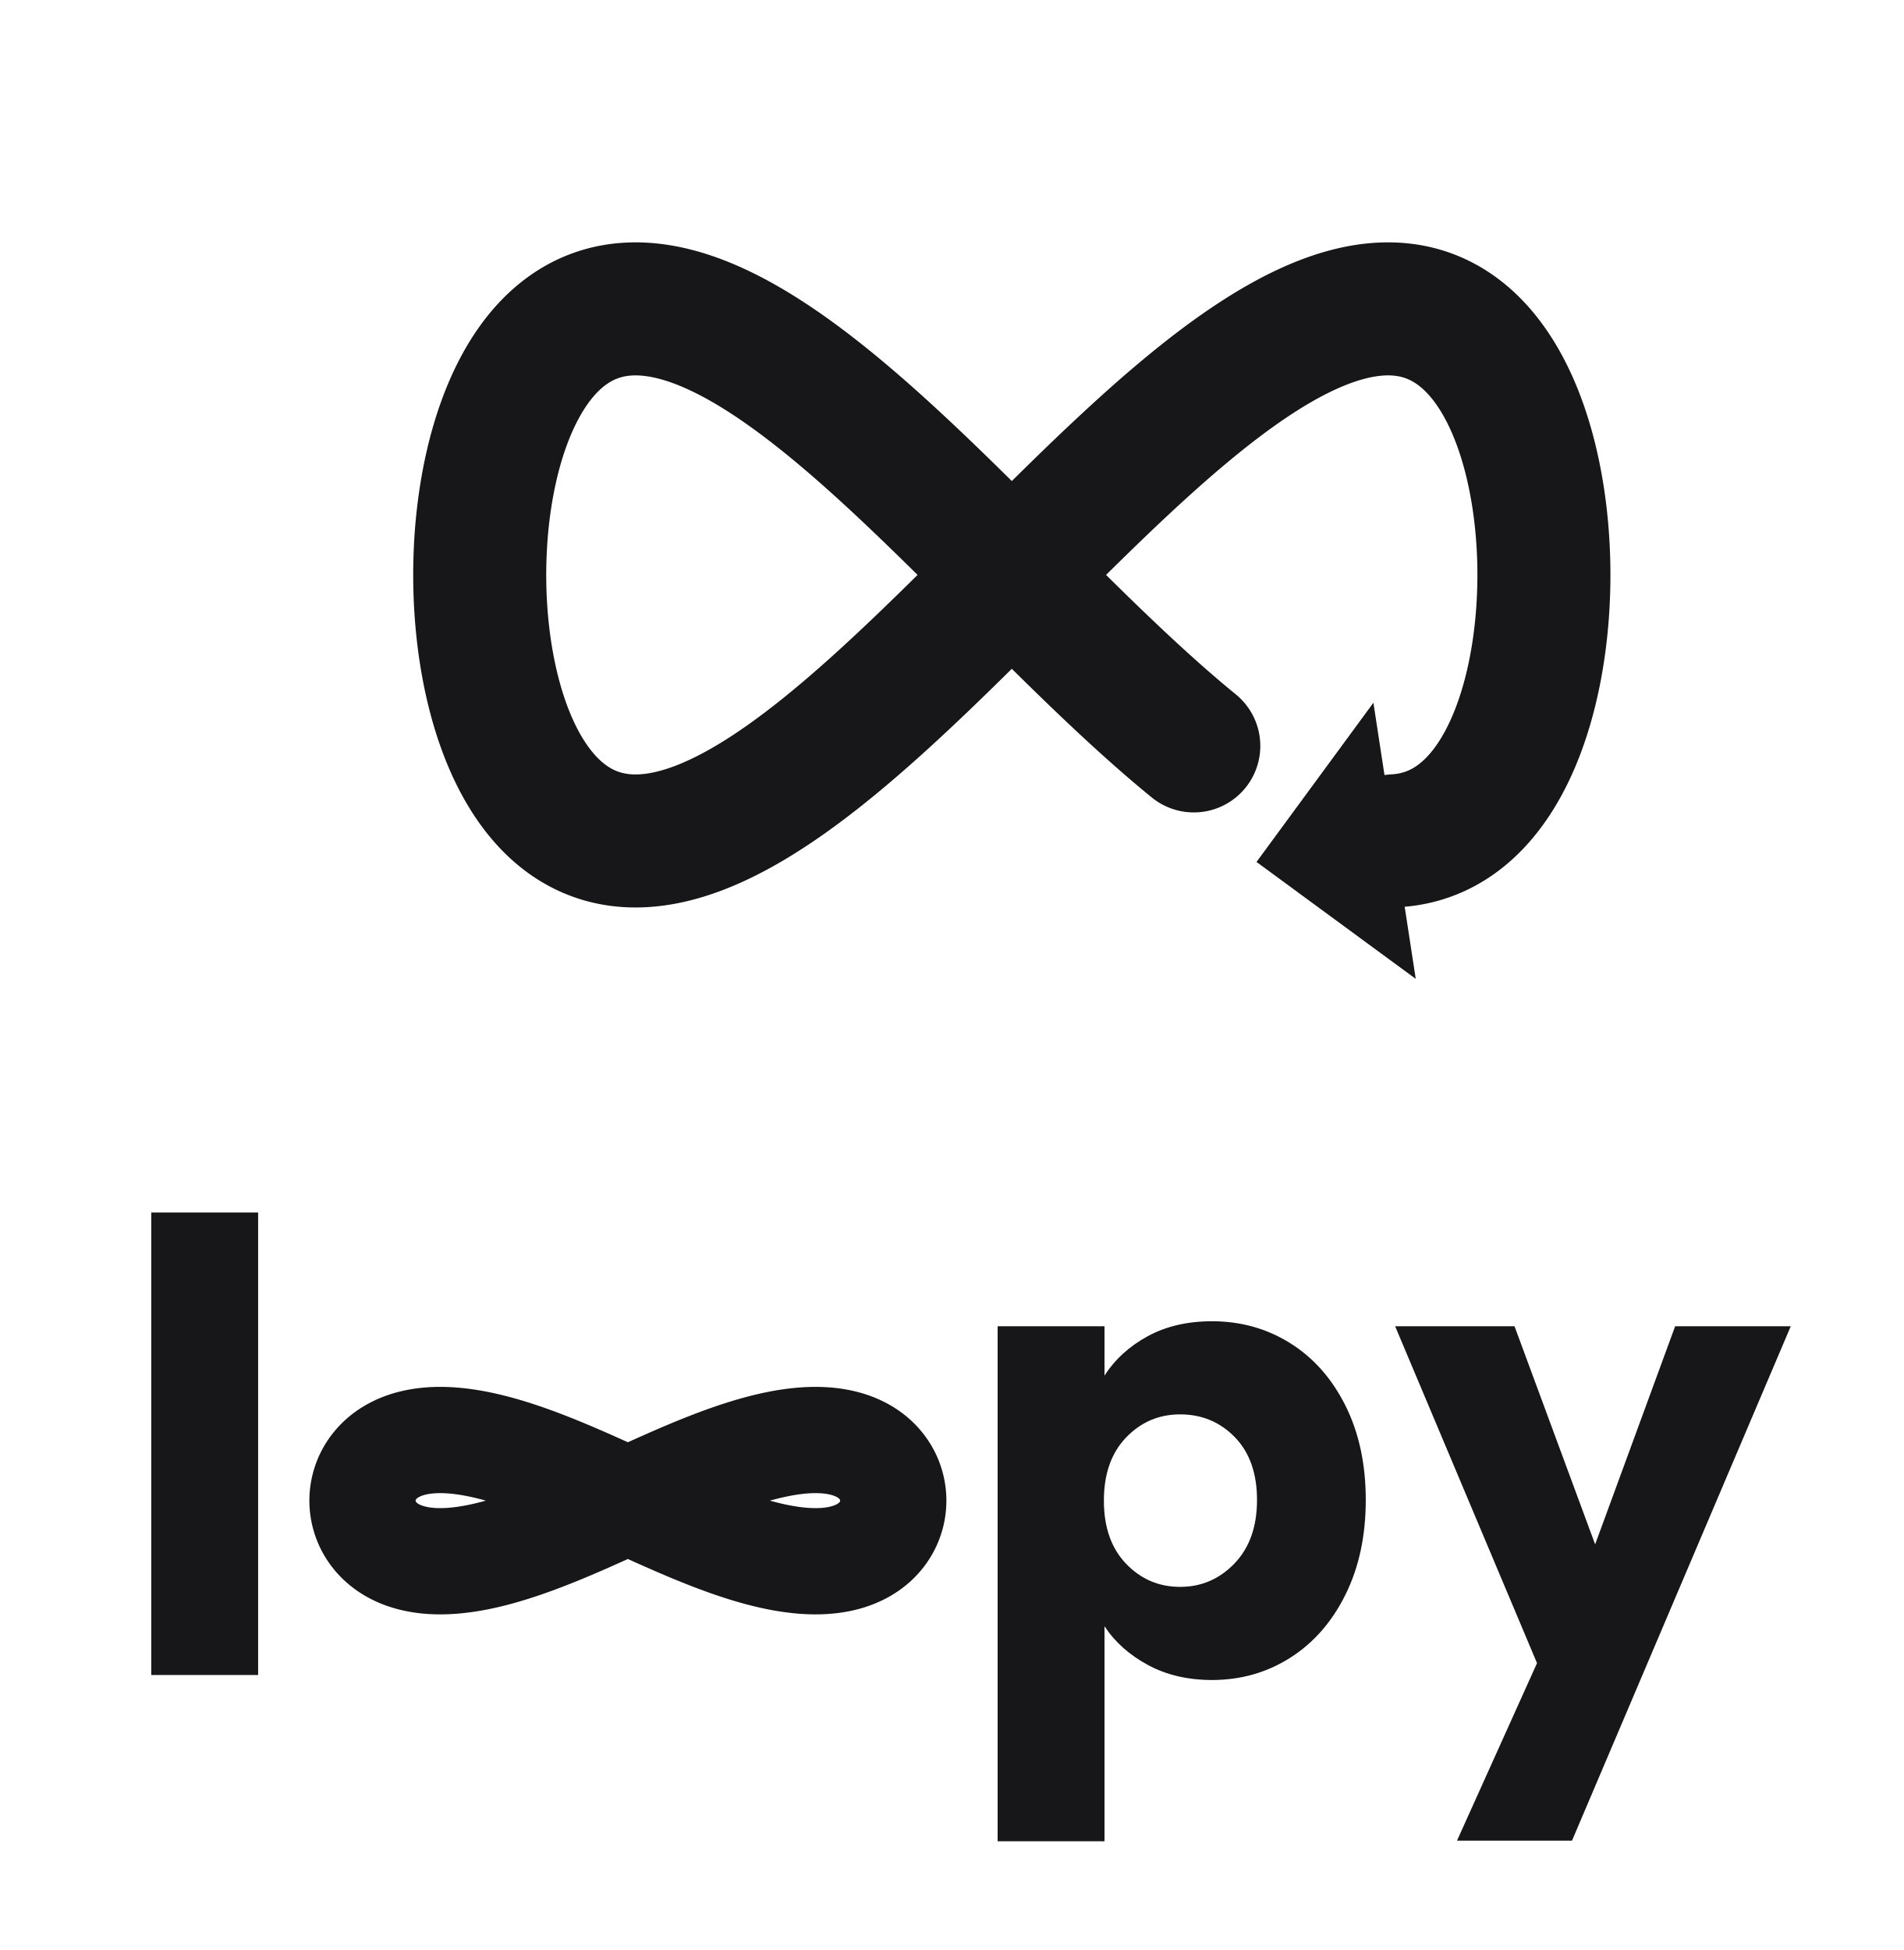
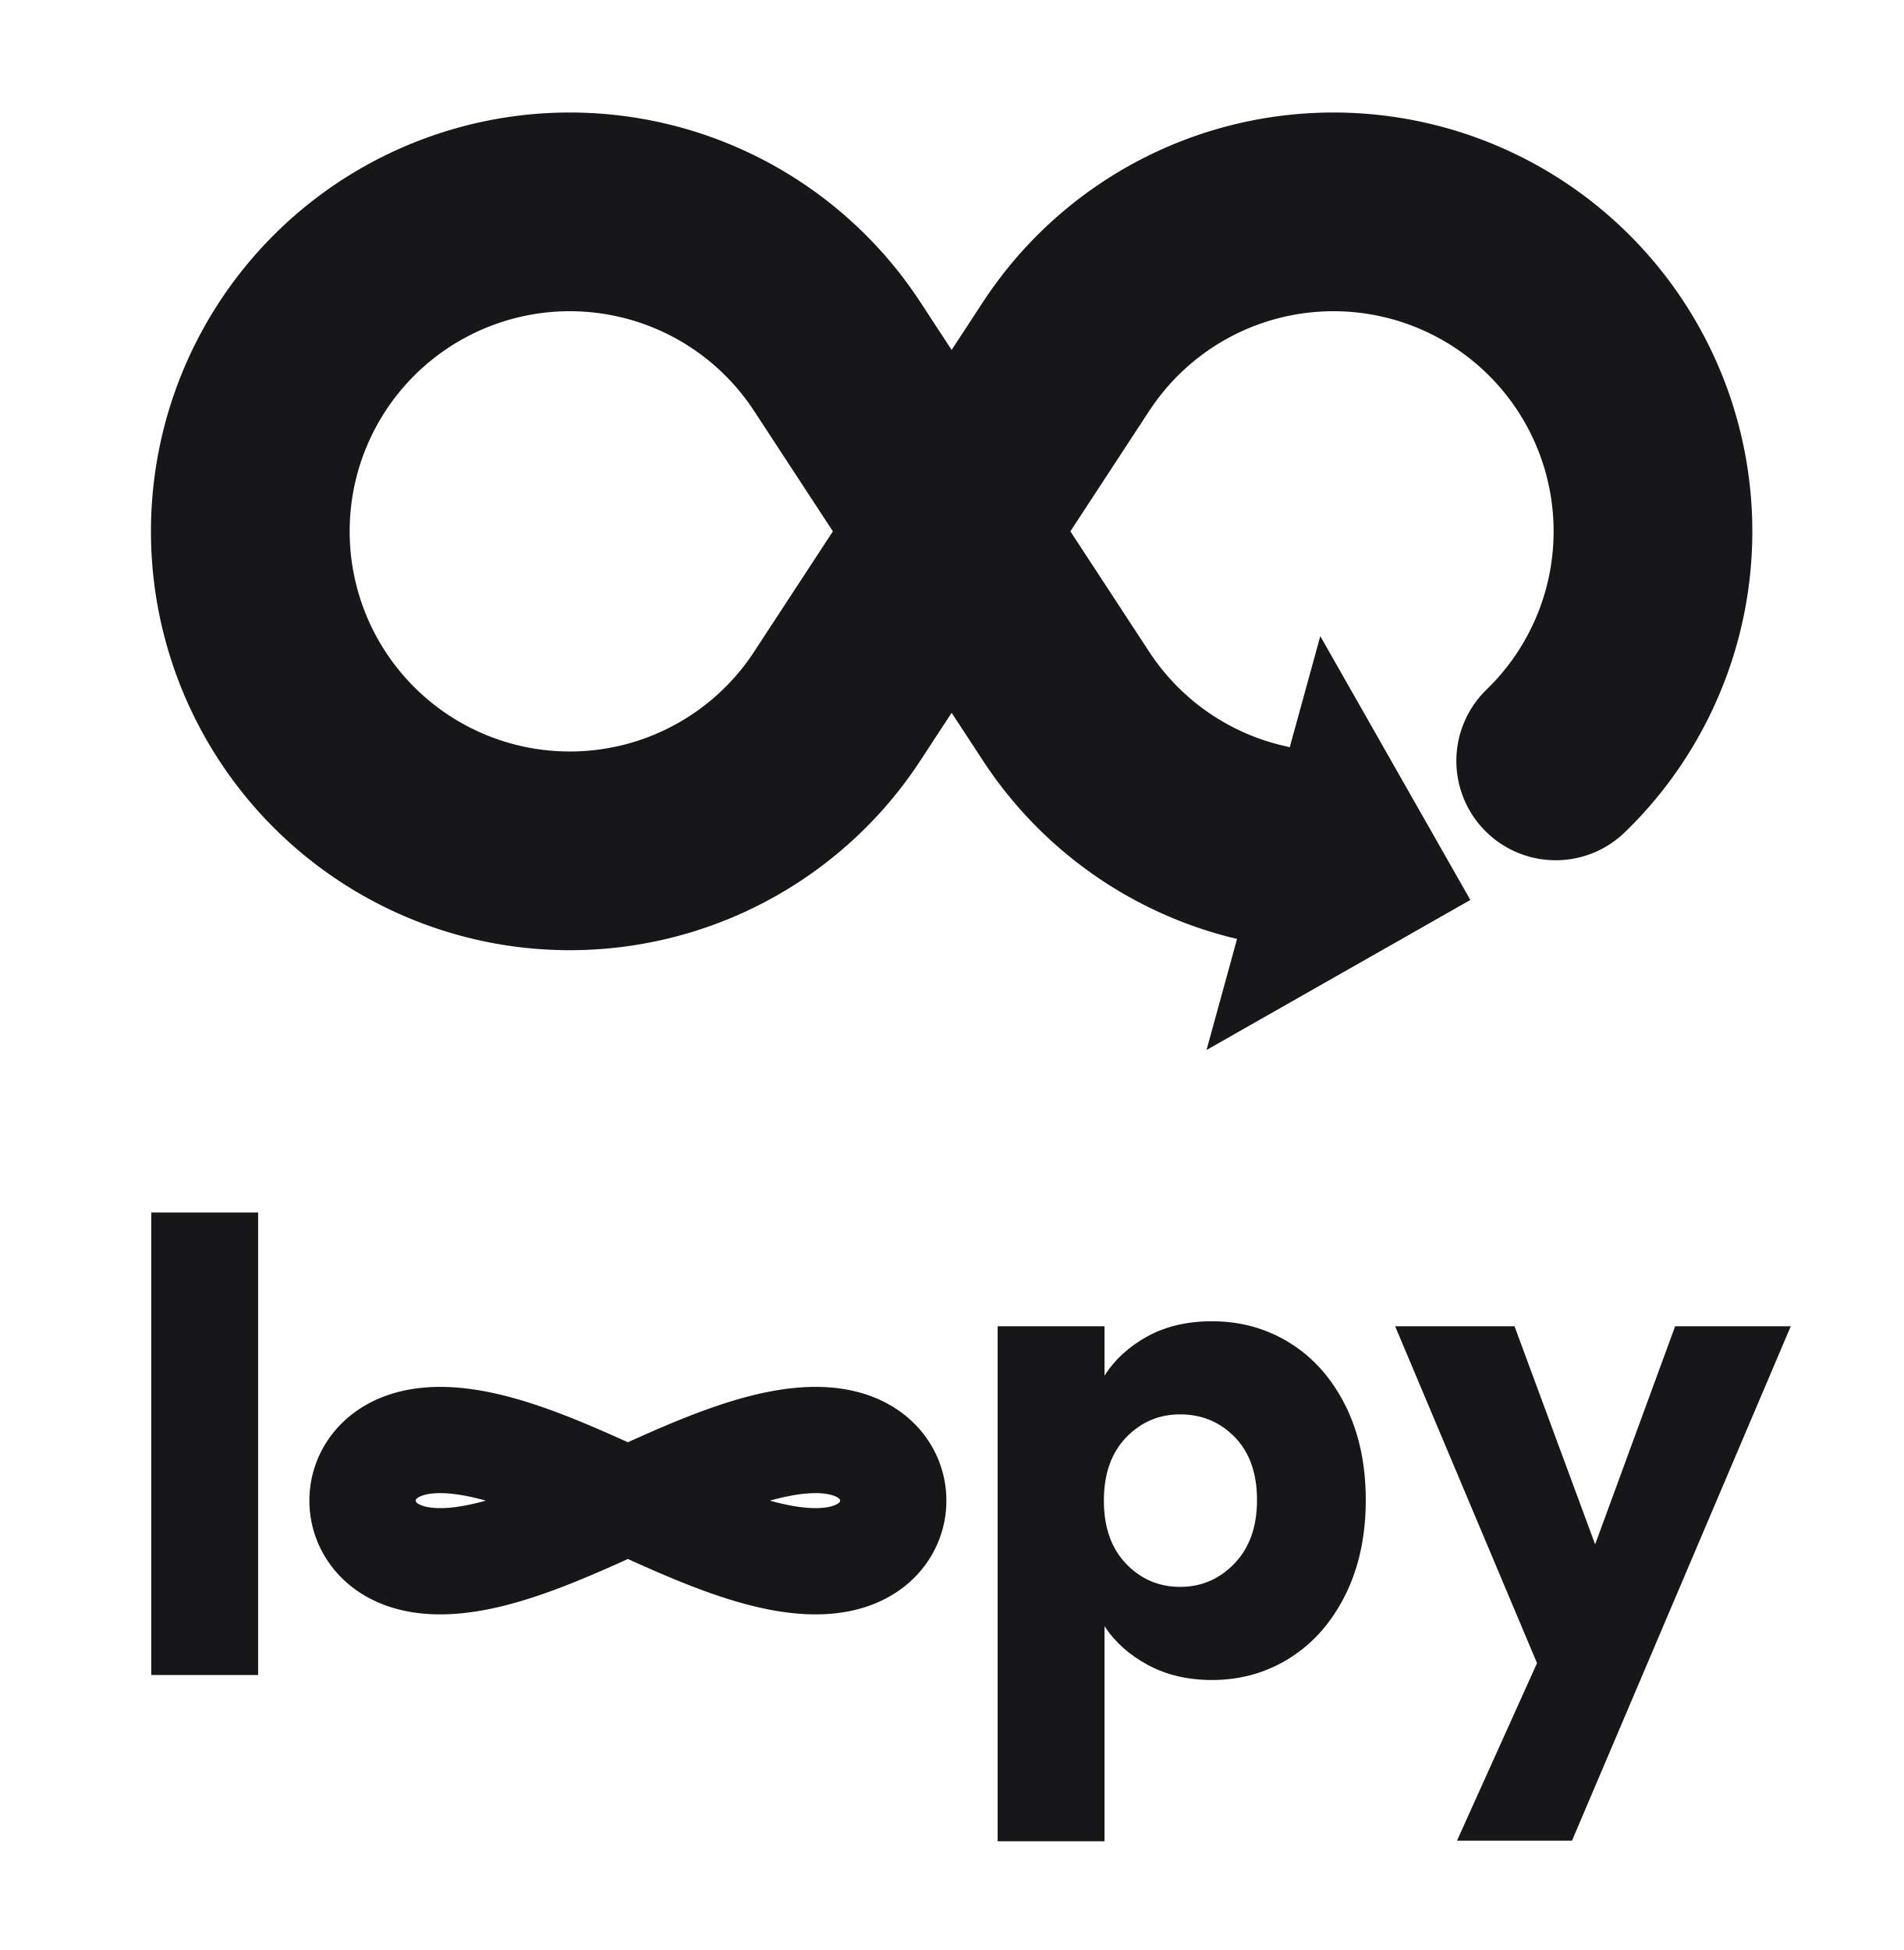
<svg xmlns="http://www.w3.org/2000/svg" viewBox="0 0 304.52 312.00">
-   <g transform="translate(60.537,-9.365) scale(1.01351)">
-     <path d="M 128.730 126.997 L 127.961 126.367 L 127.191 125.727 L 126.417 125.077 L 125.641 124.417 L 124.863 123.749 L 124.082 123.071 L 123.299 122.385 L 122.514 121.690 L 121.727 120.987 L 120.937 120.276 L 120.146 119.558 L 119.353 118.832 L 118.558 118.099 L 117.761 117.359 L 116.962 116.613 L 116.162 115.860 L 115.361 115.102 L 114.558 114.337 L 113.753 113.568 L 112.947 112.793 L 112.140 112.013 L 111.332 111.229 L 110.523 110.440 L 109.713 109.648 L 108.902 108.852 L 108.090 108.052 L 107.277 107.250 L 106.464 106.445 L 105.650 105.637 L 104.835 104.827 L 104.020 104.016 L 103.205 103.203 L 102.389 102.388 L 101.573 101.573 L 100.757 100.757 L 99.941 99.941 L 99.125 99.125 L 98.309 98.310 L 97.493 97.494 L 96.678 96.680 L 95.862 95.867 L 95.048 95.056 L 94.233 94.247 L 93.419 93.439 L 92.606 92.635 L 91.793 91.833 L 90.981 91.034 L 90.171 90.238 L 89.361 89.446 L 88.551 88.658 L 87.744 87.875 L 86.937 87.096 L 86.131 86.322 L 85.327 85.553 L 84.524 84.789 L 83.723 84.031 L 82.923 83.279 L 82.125 82.534 L 81.328 81.795 L 80.533 81.063 L 79.740 80.338 L 78.949 79.621 L 78.160 78.911 L 77.373 78.209 L 76.588 77.516 L 75.806 76.831 L 75.025 76.155 L 74.247 75.487 L 73.472 74.829 L 72.698 74.181 L 71.928 73.542 L 71.160 72.913 L 70.395 72.295 L 69.633 71.687 L 68.873 71.089 L 68.117 70.503 L 67.363 69.927 L 66.613 69.363 L 65.865 68.811 L 65.121 68.270 L 64.381 67.741 L 63.643 67.225 L 62.909 66.721 L 62.179 66.229 L 61.452 65.750 L 60.728 65.285 L 60.009 64.832 L 59.293 64.392 L 58.581 63.966 L 57.873 63.554 L 57.169 63.155 L 56.469 62.770 L 55.773 62.400 L 55.081 62.043 L 54.394 61.701 L 53.711 61.373 L 53.032 61.060 L 52.357 60.762 L 51.688 60.478 L 51.022 60.209 L 50.362 59.956 L 49.705 59.717 L 49.054 59.494 L 48.408 59.286 L 47.766 59.093 L 47.129 58.916 L 46.498 58.754 L 45.871 58.608 L 45.250 58.477 L 44.633 58.363 L 44.022 58.263 L 43.416 58.180 L 42.816 58.112 L 42.221 58.061 L 41.631 58.025 L 41.047 58.005 L 40.468 58.000 L 39.895 58.012 L 39.328 58.040 L 38.767 58.083 L 38.211 58.142 L 37.661 58.217 L 37.117 58.308 L 36.579 58.414 L 36.047 58.536 L 35.521 58.674 L 35.001 58.828 L 34.487 58.997 L 33.979 59.181 L 33.477 59.381 L 32.982 59.596 L 32.493 59.827 L 32.011 60.072 L 31.535 60.333 L 31.065 60.609 L 30.602 60.899 L 30.146 61.205 L 29.696 61.525 L 29.252 61.859 L 28.816 62.208 L 28.386 62.571 L 27.963 62.948 L 27.546 63.340 L 27.137 63.745 L 26.734 64.164 L 26.339 64.596 L 25.950 65.042 L 25.568 65.501 L 25.193 65.973 L 24.826 66.457 L 24.465 66.955 L 24.111 67.465 L 23.765 67.987 L 23.426 68.521 L 23.094 69.067 L 22.770 69.625 L 22.452 70.195 L 22.142 70.775 L 21.840 71.367 L 21.544 71.969 L 21.256 72.582 L 20.976 73.206 L 20.703 73.839 L 20.437 74.482 L 20.179 75.135 L 19.929 75.798 L 19.686 76.469 L 19.451 77.150 L 19.223 77.839 L 19.003 78.536 L 18.791 79.242 L 18.586 79.955 L 18.389 80.676 L 18.199 81.404 L 18.018 82.139 L 17.844 82.881 L 17.678 83.630 L 17.519 84.384 L 17.369 85.145 L 17.226 85.911 L 17.091 86.682 L 16.964 87.459 L 16.844 88.240 L 16.733 89.026 L 16.629 89.816 L 16.533 90.609 L 16.445 91.406 L 16.365 92.207 L 16.293 93.010 L 16.229 93.816 L 16.173 94.625 L 16.125 95.435 L 16.084 96.247 L 16.052 97.060 L 16.027 97.875 L 16.010 98.691 L 16.001 99.506 L 16.001 100.323 L 16.008 101.139 L 16.023 101.954 L 16.046 102.769 L 16.077 103.583 L 16.115 104.395 L 16.162 105.206 L 16.217 106.015 L 16.279 106.821 L 16.350 107.625 L 16.428 108.426 L 16.514 109.224 L 16.608 110.018 L 16.710 110.809 L 16.820 111.596 L 16.938 112.378 L 17.063 113.155 L 17.197 113.928 L 17.338 114.695 L 17.487 115.457 L 17.644 116.213 L 17.808 116.962 L 17.981 117.706 L 18.161 118.442 L 18.348 119.172 L 18.544 119.894 L 18.747 120.609 L 18.958 121.317 L 19.176 122.016 L 19.402 122.707 L 19.636 123.389 L 19.877 124.062 L 20.126 124.726 L 20.383 125.381 L 20.647 126.027 L 20.918 126.662 L 21.197 127.288 L 21.483 127.903 L 21.777 128.508 L 22.078 129.102 L 22.387 129.685 L 22.702 130.256 L 23.026 130.817 L 23.356 131.365 L 23.693 131.902 L 24.038 132.427 L 24.390 132.939 L 24.749 133.439 L 25.116 133.927 L 25.489 134.402 L 25.869 134.863 L 26.256 135.312 L 26.651 135.747 L 27.052 136.169 L 27.460 136.577 L 27.875 136.971 L 28.297 137.351 L 28.725 137.717 L 29.160 138.069 L 29.602 138.407 L 30.051 138.730 L 30.506 139.038 L 30.968 139.332 L 31.436 139.610 L 31.911 139.874 L 32.392 140.123 L 32.879 140.357 L 33.373 140.575 L 33.873 140.778 L 34.380 140.966 L 34.892 141.138 L 35.411 141.295 L 35.936 141.436 L 36.467 141.561 L 37.004 141.671 L 37.546 141.765 L 38.095 141.844 L 38.650 141.906 L 39.210 141.953 L 39.776 141.983 L 40.348 141.998 L 40.925 141.998 L 41.508 141.981 L 42.097 141.948 L 42.691 141.900 L 43.290 141.835 L 43.895 141.755 L 44.505 141.660 L 45.120 141.548 L 45.741 141.421 L 46.366 141.278 L 46.997 141.119 L 47.632 140.945 L 48.273 140.756 L 48.918 140.551 L 49.569 140.331 L 50.224 140.096 L 50.883 139.845 L 51.548 139.580 L 52.217 139.299 L 52.890 139.004 L 53.568 138.694 L 54.250 138.369 L 54.937 138.030 L 55.628 137.676 L 56.323 137.308 L 57.022 136.927 L 57.725 136.531 L 58.432 136.121 L 59.144 135.698 L 59.859 135.261 L 60.577 134.811 L 61.300 134.348 L 62.026 133.872 L 62.756 133.383 L 63.489 132.882 L 64.226 132.368 L 64.966 131.842 L 65.709 131.303 L 66.456 130.753 L 67.206 130.192 L 67.958 129.619 L 68.714 129.035 L 69.473 128.440 L 70.235 127.834 L 71.000 127.217 L 71.767 126.591 L 72.537 125.954 L 73.309 125.307 L 74.084 124.651 L 74.862 123.986 L 75.642 123.312 L 76.424 122.628 L 77.208 121.937 L 77.995 121.237 L 78.784 120.528 L 79.574 119.813 L 80.367 119.089 L 81.161 118.359 L 81.957 117.621 L 82.755 116.877 L 83.555 116.127 L 84.356 115.370 L 85.159 114.608 L 85.963 113.840 L 86.768 113.067 L 87.574 112.289 L 88.382 111.506 L 89.191 110.719 L 90.001 109.928 L 90.811 109.133 L 91.623 108.335 L 92.436 107.534 L 93.249 106.729 L 94.062 105.923 L 94.877 105.114 L 95.692 104.303 L 96.507 103.490 L 97.322 102.676 L 98.138 101.861 L 98.954 101.046 L 99.770 100.230 L 100.586 99.414 L 101.402 98.598 L 102.218 97.782 L 103.034 96.968 L 103.850 96.154 L 104.665 95.343 L 105.479 94.532 L 106.293 93.724 L 107.107 92.919 L 107.920 92.116 L 108.732 91.316 L 109.543 90.519 L 110.353 89.726 L 111.163 88.936 L 111.971 88.151 L 112.778 87.370 L 113.584 86.594 L 114.389 85.824 L 115.192 85.058 L 115.994 84.298 L 116.795 83.544 L 117.594 82.797 L 118.391 82.055 L 119.186 81.321 L 119.980 80.594 L 120.772 79.873 L 121.561 79.161 L 122.349 78.456 L 123.135 77.760 L 123.918 77.072 L 124.699 76.392 L 125.478 75.722 L 126.255 75.061 L 127.029 74.409 L 127.800 73.767 L 128.569 73.134 L 129.335 72.512 L 130.098 71.900 L 130.859 71.299 L 131.616 70.709 L 132.371 70.129 L 133.123 69.561 L 133.871 69.005 L 134.616 68.460 L 135.358 67.927 L 136.097 67.406 L 136.832 66.898 L 137.564 66.402 L 138.292 65.918 L 139.016 65.448 L 139.737 64.990 L 140.454 64.546 L 141.168 64.115 L 141.877 63.698 L 142.583 63.294 L 143.284 62.905 L 143.982 62.529 L 144.675 62.167 L 145.364 61.820 L 146.048 61.487 L 146.729 61.169 L 147.405 60.865 L 148.076 60.577 L 148.743 60.303 L 149.406 60.044 L 150.063 59.800 L 150.716 59.571 L 151.364 59.357 L 152.008 59.159 L 152.646 58.977 L 153.280 58.809 L 153.908 58.658 L 154.531 58.522 L 155.150 58.401 L 155.762 58.297 L 156.370 58.208 L 156.973 58.135 L 157.570 58.077 L 158.161 58.036 L 158.747 58.010 L 159.328 58.000 L 159.903 58.006 L 160.472 58.028 L 161.036 58.066 L 161.593 58.119 L 162.145 58.189 L 162.692 58.274 L 163.232 58.375 L 163.766 58.491 L 164.294 58.624 L 164.816 58.772 L 165.333 58.935 L 165.842 59.114 L 166.346 59.309 L 166.843 59.518 L 167.335 59.743 L 167.819 59.984 L 168.298 60.239 L 168.770 60.510 L 169.235 60.795 L 169.694 61.095 L 170.146 61.410 L 170.592 61.739 L 171.031 62.083 L 171.463 62.441 L 171.889 62.813 L 172.307 63.200 L 172.719 63.600 L 173.124 64.014 L 173.522 64.442 L 173.914 64.883 L 174.298 65.337 L 174.675 65.804 L 175.045 66.285 L 175.408 66.778 L 175.764 67.283 L 176.113 67.801 L 176.455 68.331 L 176.789 68.873 L 177.117 69.427 L 177.437 69.992 L 177.749 70.569 L 178.054 71.157 L 178.352 71.755 L 178.643 72.364 L 178.926 72.984 L 179.201 73.614 L 179.470 74.254 L 179.730 74.904 L 179.983 75.563 L 180.229 76.231 L 180.467 76.908 L 180.697 77.594 L 180.920 78.289 L 181.135 78.992 L 181.343 79.702 L 181.543 80.420 L 181.735 81.146 L 181.919 81.879 L 182.096 82.618 L 182.265 83.365 L 182.426 84.117 L 182.579 84.876 L 182.725 85.640 L 182.862 86.409 L 182.992 87.184 L 183.115 87.964 L 183.229 88.748 L 183.335 89.536 L 183.434 90.328 L 183.524 91.124 L 183.607 91.924 L 183.682 92.726 L 183.749 93.531 L 183.808 94.339 L 183.859 95.148 L 183.903 95.960 L 183.938 96.773 L 183.965 97.587 L 183.985 98.402 L 183.996 99.218 L 184.000 100.034 L 183.996 100.850 L 183.983 101.666 L 183.963 102.481 L 183.935 103.295 L 183.899 104.108 L 183.855 104.920 L 183.803 105.729 L 183.744 106.536 L 183.676 107.341 L 183.601 108.143 L 183.517 108.943 L 183.426 109.738 L 183.327 110.530 L 183.219 111.318 L 183.105 112.102 L 182.982 112.881 L 182.851 113.655 L 182.713 114.425 L 182.567 115.188 L 182.413 115.946 L 182.251 116.698 L 182.081 117.444 L 181.904 118.183 L 181.719 118.915 L 181.526 119.640 L 181.326 120.358 L 181.117 121.068 L 180.902 121.770 L 180.678 122.463 L 180.447 123.149 L 180.209 123.825 L 179.962 124.493 L 179.709 125.151 L 179.447 125.800 L 179.179 126.439 L 178.902 127.068 L 178.619 127.687 L 178.328 128.295 L 178.029 128.893 L 177.723 129.480 L 177.410 130.056 L 177.089 130.620 L 176.762 131.173 L 176.427 131.714 L 176.084 132.243 L 175.735 132.760 L 175.378 133.264 L 175.015 133.756 L 174.644 134.235 L 174.266 134.702 L 173.881 135.155 L 173.489 135.595 L 173.091 136.021 L 172.685 136.434 L 172.272 136.833 L 171.853 137.218 L 171.427 137.589 L 170.994 137.946 L 170.555 138.289 L 170.108 138.617 L 169.656 138.931 L 169.196 139.230 L 168.730 139.514 L 168.258 139.783 L 167.779 140.037 L 167.294 140.276 L 166.802 140.500 L 166.304 140.708 L 165.800 140.901 L 165.289 141.079 L 164.773 141.241 L 164.250 141.388 L 163.722 141.519 L 163.187 141.634 L 162.646 141.734 L 162.099 141.818 L 161.547 141.886 L 160.989 141.938 L 160.425 141.974" fill="none" stroke="#17171A" stroke-width="21.0" stroke-linecap="round" stroke-linejoin="round" />
-     <path d="M 138.629 145.315 L 157.083 120.179 L 163.766 163.770 Z" fill="#17171A" />
+   <g transform="translate(27.579,-39.665) scale(1.24681)">
+     <path d="M 177.517 129.458 L 177.976 129.006 L 178.429 128.547 L 178.874 128.081 L 179.311 127.608 L 179.742 127.128 L 180.164 126.642 L 180.579 126.149 L 180.986 125.649 L 181.385 125.143 L 181.777 124.631 L 182.160 124.113 L 182.535 123.589 L 182.901 123.059 L 183.259 122.523 L 183.609 121.982 L 183.950 121.435 L 184.283 120.883 L 184.607 120.326 L 184.922 119.764 L 185.228 119.197 L 185.525 118.625 L 185.814 118.049 L 186.093 117.468 L 186.363 116.883 L 186.624 116.293 L 186.875 115.700 L 187.117 115.103 L 187.350 114.502 L 187.573 113.897 L 187.787 113.289 L 187.991 112.678 L 188.185 112.063 L 188.370 111.446 L 188.545 110.826 L 188.710 110.203 L 188.866 109.577 L 189.011 108.950 L 189.147 108.320 L 189.273 107.688 L 189.389 107.054 L 189.495 106.418 L 189.590 105.781 L 189.676 105.142 L 189.752 104.502 L 189.818 103.861 L 189.873 103.219 L 189.919 102.576 L 189.954 101.933 L 189.980 101.289 L 189.995 100.644 L 190.000 100.000 L 189.995 99.356 L 189.980 98.711 L 189.954 98.067 L 189.919 97.424 L 189.873 96.781 L 189.818 96.139 L 189.752 95.498 L 189.676 94.858 L 189.590 94.219 L 189.495 93.582 L 189.389 92.946 L 189.273 92.312 L 189.147 91.680 L 189.011 91.050 L 188.866 90.423 L 188.710 89.797 L 188.545 89.174 L 188.370 88.554 L 188.185 87.937 L 187.991 87.322 L 187.787 86.711 L 187.573 86.103 L 187.350 85.498 L 187.117 84.897 L 186.875 84.300 L 186.624 83.707 L 186.363 83.117 L 186.093 82.532 L 185.814 81.951 L 185.525 81.375 L 185.228 80.803 L 184.922 80.236 L 184.607 79.674 L 184.283 79.117 L 183.950 78.565 L 183.609 78.018 L 183.259 77.477 L 182.901 76.941 L 182.535 76.411 L 182.160 75.887 L 181.777 75.369 L 181.385 74.857 L 180.986 74.351 L 180.579 73.851 L 180.164 73.358 L 179.742 72.872 L 179.311 72.392 L 178.874 71.919 L 178.429 71.453 L 177.976 70.994 L 177.517 70.542 L 177.050 70.097 L 176.577 69.660 L 176.097 69.230 L 175.610 68.808 L 175.116 68.394 L 174.616 67.987 L 174.110 67.589 L 173.597 67.198 L 173.079 66.815 L 172.554 66.441 L 172.024 66.075 L 171.488 65.717 L 170.946 65.368 L 170.399 65.027 L 169.847 64.695 L 169.289 64.372 L 168.727 64.057 L 168.159 63.752 L 167.587 63.455 L 167.010 63.168 L 166.429 62.889 L 165.844 62.620 L 165.254 62.360 L 164.661 62.109 L 164.063 61.867 L 163.462 61.635 L 162.857 61.413 L 162.249 61.200 L 161.637 60.996 L 161.023 60.802 L 160.405 60.618 L 159.785 60.444 L 159.162 60.279 L 158.536 60.124 L 157.908 59.979 L 157.278 59.844 L 156.646 59.719 L 156.012 59.604 L 155.376 59.499 L 154.739 59.404 L 154.100 59.318 L 153.460 59.243 L 152.819 59.178 L 152.177 59.123 L 151.534 59.078 L 150.890 59.044 L 150.246 59.019 L 149.602 59.004 L 148.957 59.000 L 148.313 59.006 L 147.669 59.022 L 147.025 59.048 L 146.381 59.084 L 145.739 59.130 L 145.097 59.186 L 144.456 59.253 L 143.816 59.329 L 143.177 59.416 L 142.540 59.512 L 141.904 59.619 L 141.271 59.735 L 140.639 59.862 L 140.009 59.998 L 139.381 60.144 L 138.756 60.300 L 138.133 60.466 L 137.513 60.642 L 136.896 60.827 L 136.282 61.022 L 135.671 61.227 L 135.063 61.441 L 134.459 61.665 L 133.858 61.899 L 133.261 62.141 L 132.668 62.393 L 132.079 62.655 L 131.494 62.925 L 130.913 63.205 L 130.337 63.494 L 129.766 63.792 L 129.199 64.099 L 128.637 64.414 L 128.080 64.739 L 127.529 65.072 L 126.982 65.414 L 126.441 65.764 L 125.906 66.123 L 125.376 66.490 L 124.853 66.865 L 124.335 67.249 L 123.823 67.641 L 123.318 68.040 L 122.818 68.448 L 122.326 68.863 L 121.840 69.287 L 121.360 69.717 L 120.888 70.155 L 120.422 70.601 L 119.964 71.054 L 119.512 71.514 L 119.068 71.981 L 118.631 72.455 L 118.202 72.935 L 117.781 73.423 L 117.367 73.917 L 116.961 74.417 L 116.562 74.924 L 116.172 75.437 L 115.790 75.956 L 115.417 76.481 L 115.051 77.012 L 114.694 77.548 L 114.694 77.548 L 113.714 79.045 L 112.735 80.542 L 111.755 82.038 L 110.776 83.535 L 109.796 85.032 L 108.816 86.529 L 107.837 88.026 L 106.857 89.522 L 105.878 91.019 L 104.898 92.516 L 103.918 94.013 L 102.939 95.510 L 101.959 97.006 L 100.980 98.503 L 100.000 100.000 L 99.020 101.497 L 98.041 102.994 L 97.061 104.490 L 96.082 105.987 L 95.102 107.484 L 94.122 108.981 L 93.143 110.478 L 92.163 111.974 L 91.184 113.471 L 90.204 114.968 L 89.224 116.465 L 88.245 117.962 L 87.265 119.458 L 86.286 120.955 L 85.306 122.452 L 85.306 122.452 L 84.949 122.988 L 84.583 123.519 L 84.210 124.044 L 83.828 124.563 L 83.438 125.076 L 83.039 125.583 L 82.633 126.083 L 82.219 126.577 L 81.798 127.065 L 81.369 127.545 L 80.932 128.019 L 80.488 128.486 L 80.036 128.946 L 79.578 129.399 L 79.112 129.845 L 78.640 130.283 L 78.160 130.713 L 77.674 131.137 L 77.182 131.552 L 76.682 131.960 L 76.177 132.359 L 75.665 132.751 L 75.147 133.135 L 74.624 133.510 L 74.094 133.877 L 73.559 134.236 L 73.018 134.586 L 72.471 134.928 L 71.920 135.261 L 71.363 135.586 L 70.801 135.901 L 70.234 136.208 L 69.663 136.506 L 69.087 136.795 L 68.506 137.075 L 67.921 137.345 L 67.332 137.607 L 66.739 137.859 L 66.142 138.101 L 65.541 138.335 L 64.937 138.559 L 64.329 138.773 L 63.718 138.978 L 63.104 139.173 L 62.487 139.358 L 61.867 139.534 L 61.244 139.700 L 60.619 139.856 L 59.991 140.002 L 59.361 140.138 L 58.729 140.265 L 58.096 140.381 L 57.460 140.488 L 56.823 140.584 L 56.184 140.671 L 55.544 140.747 L 54.903 140.814 L 54.261 140.870 L 53.619 140.916 L 52.975 140.952 L 52.331 140.978 L 51.687 140.994 L 51.043 141.000 L 50.398 140.996 L 49.754 140.981 L 49.110 140.956 L 48.466 140.922 L 47.823 140.877 L 47.181 140.822 L 46.540 140.757 L 45.900 140.682 L 45.261 140.596 L 44.624 140.501 L 43.988 140.396 L 43.354 140.281 L 42.722 140.156 L 42.092 140.021 L 41.464 139.876 L 40.838 139.721 L 40.215 139.556 L 39.595 139.382 L 38.977 139.198 L 38.363 139.004 L 37.751 138.800 L 37.143 138.587 L 36.538 138.365 L 35.937 138.133 L 35.339 137.891 L 34.746 137.640 L 34.156 137.380 L 33.571 137.111 L 32.990 136.832 L 32.413 136.545 L 31.841 136.248 L 31.273 135.943 L 30.711 135.628 L 30.153 135.305 L 29.601 134.973 L 29.054 134.632 L 28.512 134.283 L 27.976 133.925 L 27.446 133.559 L 26.921 133.185 L 26.403 132.802 L 25.890 132.411 L 25.384 132.013 L 24.884 131.606 L 24.390 131.192 L 23.903 130.770 L 23.423 130.340 L 22.950 129.903 L 22.483 129.458 L 22.024 129.006 L 21.571 128.547 L 21.126 128.081 L 20.689 127.608 L 20.258 127.128 L 19.836 126.642 L 19.421 126.149 L 19.014 125.649 L 18.615 125.143 L 18.223 124.631 L 17.840 124.113 L 17.465 123.589 L 17.099 123.059 L 16.741 122.523 L 16.391 121.982 L 16.050 121.435 L 15.717 120.883 L 15.393 120.326 L 15.078 119.764 L 14.772 119.197 L 14.475 118.625 L 14.186 118.049 L 13.907 117.468 L 13.637 116.883 L 13.376 116.293 L 13.125 115.700 L 12.883 115.103 L 12.650 114.502 L 12.427 113.897 L 12.213 113.289 L 12.009 112.678 L 11.815 112.063 L 11.630 111.446 L 11.455 110.826 L 11.290 110.203 L 11.134 109.577 L 10.989 108.950 L 10.853 108.320 L 10.727 107.688 L 10.611 107.054 L 10.505 106.418 L 10.410 105.781 L 10.324 105.142 L 10.248 104.502 L 10.182 103.861 L 10.127 103.219 L 10.081 102.576 L 10.046 101.933 L 10.020 101.289 L 10.005 100.644 L 10.000 100.000 L 10.005 99.356 L 10.020 98.711 L 10.046 98.067 L 10.081 97.424 L 10.127 96.781 L 10.182 96.139 L 10.248 95.498 L 10.324 94.858 L 10.410 94.219 L 10.505 93.582 L 10.611 92.946 L 10.727 92.312 L 10.853 91.680 L 10.989 91.050 L 11.134 90.423 L 11.290 89.797 L 11.455 89.174 L 11.630 88.554 L 11.815 87.937 L 12.009 87.322 L 12.213 86.711 L 12.427 86.103 L 12.650 85.498 L 12.883 84.897 L 13.125 84.300 L 13.376 83.707 L 13.637 83.117 L 13.907 82.532 L 14.186 81.951 L 14.475 81.375 L 14.772 80.803 L 15.078 80.236 L 15.393 79.674 L 15.717 79.117 L 16.050 78.565 L 16.391 78.018 L 16.741 77.477 L 17.099 76.941 L 17.465 76.411 L 17.840 75.887 L 18.223 75.369 L 18.615 74.857 L 19.014 74.351 L 19.421 73.851 L 19.836 73.358 L 20.258 72.872 L 20.689 72.392 L 21.126 71.919 L 21.571 71.453 L 22.024 70.994 L 22.483 70.542 L 22.950 70.097 L 23.423 69.660 L 23.903 69.230 L 24.390 68.808 L 24.884 68.394 L 25.384 67.987 L 25.890 67.589 L 26.403 67.198 L 26.921 66.815 L 27.446 66.441 L 27.976 66.075 L 28.512 65.717 L 29.054 65.368 L 29.601 65.027 L 30.153 64.695 L 30.711 64.372 L 31.273 64.057 L 31.841 63.752 L 32.413 63.455 L 32.990 63.168 L 33.571 62.889 L 34.156 62.620 L 34.746 62.360 L 35.339 62.109 L 35.937 61.867 L 36.538 61.635 L 37.143 61.413 L 37.751 61.200 L 38.363 60.996 L 38.977 60.802 L 39.595 60.618 L 40.215 60.444 L 40.838 60.279 L 41.464 60.124 L 42.092 59.979 L 42.722 59.844 L 43.354 59.719 L 43.988 59.604 L 44.624 59.499 L 45.261 59.404 L 45.900 59.318 L 46.540 59.243 L 47.181 59.178 L 47.823 59.123 L 48.466 59.078 L 49.110 59.044 L 49.754 59.019 L 50.398 59.004 L 51.043 59.000 L 51.687 59.006 L 52.331 59.022 L 52.975 59.048 L 53.619 59.084 L 54.261 59.130 L 54.903 59.186 L 55.544 59.253 L 56.184 59.329 L 56.823 59.416 L 57.460 59.512 L 58.096 59.619 L 58.729 59.735 L 59.361 59.862 L 59.991 59.998 L 60.619 60.144 L 61.244 60.300 L 61.867 60.466 L 62.487 60.642 L 63.104 60.827 L 63.718 61.022 L 64.329 61.227 L 64.937 61.441 L 65.541 61.665 L 66.142 61.899 L 66.739 62.141 L 67.332 62.393 L 67.921 62.655 L 68.506 62.925 L 69.087 63.205 L 69.663 63.494 L 70.234 63.792 L 70.801 64.099 L 71.363 64.414 L 71.920 64.739 L 72.471 65.072 L 73.018 65.414 L 73.559 65.764 L 74.094 66.123 L 74.624 66.490 L 75.147 66.865 L 75.665 67.249 L 76.177 67.641 L 76.682 68.040 L 77.182 68.448 L 77.674 68.863 L 78.160 69.287 L 78.640 69.717 L 79.112 70.155 L 79.578 70.601 L 80.036 71.054 L 80.488 71.514 L 80.932 71.981 L 81.369 72.455 L 81.798 72.935 L 82.219 73.423 L 82.633 73.917 L 83.039 74.417 L 83.438 74.924 L 83.828 75.437 L 84.210 75.956 L 84.583 76.481 L 84.949 77.012 L 85.306 77.548 L 85.306 77.548 L 86.286 79.045 L 87.265 80.542 L 88.245 82.038 L 89.224 83.535 L 90.204 85.032 L 91.184 86.529 L 92.163 88.026 L 93.143 89.522 L 94.122 91.019 L 95.102 92.516 L 96.082 94.013 L 97.061 95.510 L 98.041 97.006 L 99.020 98.503 L 100.000 100.000 L 100.980 101.497 L 101.959 102.994 L 102.939 104.490 L 103.918 105.987 L 104.898 107.484 L 105.878 108.981 L 106.857 110.478 L 107.837 111.974 L 108.816 113.471 L 109.796 114.968 L 110.776 116.465 L 111.755 117.962 L 112.735 119.458 L 113.714 120.955 L 114.694 122.452 L 114.694 122.452 L 115.051 122.988 L 115.417 123.519 L 115.790 124.044 L 116.172 124.563 L 116.562 125.076 L 116.961 125.583 L 117.367 126.083 L 117.781 126.577 L 118.202 127.065 L 118.631 127.545 L 119.068 128.019 L 119.512 128.486 L 119.964 128.946 L 120.422 129.399 L 120.888 129.845 L 121.360 130.283 L 121.840 130.713 L 122.326 131.137 L 122.818 131.552 L 123.318 131.960 L 123.823 132.359 L 124.335 132.751 L 124.853 133.135 L 125.376 133.510 L 125.906 133.877 L 126.441 134.236 L 126.982 134.586 L 127.529 134.928 L 128.080 135.261 L 128.637 135.586 L 129.199 135.901 L 129.766 136.208 L 130.337 136.506 L 130.913 136.795 L 131.494 137.075 L 132.079 137.345 L 132.668 137.607 L 133.261 137.859 L 133.858 138.101 L 134.459 138.335 L 135.063 138.559 L 135.671 138.773 L 136.282 138.978 L 136.896 139.173 L 137.513 139.358 L 138.133 139.534 L 138.756 139.700 L 139.381 139.856 L 140.009 140.002" fill="none" stroke="#17171A" stroke-width="25.5" stroke-linecap="round" stroke-linejoin="round" />
+     <path d="M 166.564 147.301 L 132.709 166.557 L 147.308 113.447 Z" fill="#17171A" />
  </g>
  <g transform="translate(18.000,268.000)">
    <g transform="translate(0.000,0) scale(0.1,-0.1)">
      <path d="M233 740V0H62V740Z" fill="#17171A" />
    </g>
    <path d="M 124.920 -27.900 L 124.915 -27.595 L 124.899 -27.291 L 124.873 -26.987 L 124.836 -26.684 L 124.789 -26.383 L 124.732 -26.082 L 124.664 -25.784 L 124.585 -25.488 L 124.496 -25.194 L 124.397 -24.903 L 124.288 -24.614 L 124.168 -24.329 L 124.038 -24.048 L 123.897 -23.770 L 123.747 -23.496 L 123.586 -23.227 L 123.415 -22.962 L 123.234 -22.702 L 123.043 -22.448 L 122.842 -22.198 L 122.631 -21.955 L 122.410 -21.717 L 122.179 -21.485 L 121.938 -21.260 L 121.688 -21.041 L 121.428 -20.829 L 121.158 -20.624 L 120.879 -20.426 L 120.590 -20.235 L 120.292 -20.053 L 119.985 -19.877 L 119.668 -19.710 L 119.342 -19.551 L 119.007 -19.400 L 118.663 -19.257 L 118.310 -19.123 L 117.948 -18.998 L 117.578 -18.881 L 117.199 -18.773 L 116.811 -18.675 L 116.415 -18.585 L 116.010 -18.505 L 115.597 -18.434 L 115.176 -18.372 L 114.747 -18.319 L 114.310 -18.276 L 113.865 -18.243 L 113.412 -18.219 L 112.952 -18.205 L 112.484 -18.200 L 112.008 -18.205 L 111.526 -18.219 L 111.036 -18.243 L 110.539 -18.276 L 110.036 -18.319 L 109.525 -18.372 L 109.008 -18.434 L 108.484 -18.505 L 107.954 -18.585 L 107.417 -18.675 L 106.875 -18.773 L 106.326 -18.881 L 105.772 -18.998 L 105.211 -19.123 L 104.645 -19.257 L 104.074 -19.400 L 103.497 -19.551 L 102.915 -19.710 L 102.328 -19.877 L 101.736 -20.053 L 101.140 -20.235 L 100.539 -20.426 L 99.933 -20.624 L 99.323 -20.829 L 98.709 -21.041 L 98.091 -21.260 L 97.469 -21.485 L 96.843 -21.717 L 96.214 -21.955 L 95.581 -22.198 L 94.945 -22.448 L 94.306 -22.702 L 93.664 -22.962 L 93.019 -23.227 L 92.372 -23.496 L 91.722 -23.770 L 91.070 -24.048 L 90.416 -24.329 L 89.760 -24.614 L 89.102 -24.903 L 88.443 -25.194 L 87.782 -25.488 L 87.119 -25.784 L 86.456 -26.082 L 85.791 -26.383 L 85.126 -26.684 L 84.460 -26.987 L 83.794 -27.291 L 83.127 -27.595 L 82.460 -27.900 L 81.793 -28.205 L 81.126 -28.509 L 80.460 -28.813 L 79.794 -29.116 L 79.129 -29.417 L 78.464 -29.718 L 77.801 -30.016 L 77.138 -30.312 L 76.477 -30.606 L 75.818 -30.897 L 75.160 -31.186 L 74.504 -31.471 L 73.850 -31.752 L 73.198 -32.030 L 72.548 -32.304 L 71.901 -32.573 L 71.256 -32.838 L 70.614 -33.098 L 69.975 -33.352 L 69.339 -33.602 L 68.706 -33.845 L 68.077 -34.083 L 67.451 -34.315 L 66.829 -34.540 L 66.211 -34.759 L 65.597 -34.971 L 64.987 -35.176 L 64.381 -35.374 L 63.780 -35.565 L 63.184 -35.747 L 62.592 -35.923 L 62.005 -36.090 L 61.423 -36.249 L 60.846 -36.400 L 60.275 -36.543 L 59.709 -36.677 L 59.148 -36.802 L 58.594 -36.919 L 58.045 -37.027 L 57.503 -37.125 L 56.966 -37.215 L 56.436 -37.295 L 55.912 -37.366 L 55.395 -37.428 L 54.884 -37.481 L 54.381 -37.524 L 53.884 -37.557 L 53.394 -37.581 L 52.912 -37.595 L 52.436 -37.600 L 51.968 -37.595 L 51.508 -37.581 L 51.055 -37.557 L 50.610 -37.524 L 50.173 -37.481 L 49.744 -37.428 L 49.323 -37.366 L 48.910 -37.295 L 48.505 -37.215 L 48.109 -37.125 L 47.721 -37.027 L 47.342 -36.919 L 46.972 -36.802 L 46.610 -36.677 L 46.257 -36.543 L 45.913 -36.400 L 45.578 -36.249 L 45.252 -36.090 L 44.935 -35.923 L 44.628 -35.747 L 44.330 -35.565 L 44.041 -35.374 L 43.762 -35.176 L 43.492 -34.971 L 43.232 -34.759 L 42.982 -34.540 L 42.741 -34.315 L 42.510 -34.083 L 42.289 -33.845 L 42.078 -33.602 L 41.877 -33.352 L 41.686 -33.098 L 41.505 -32.838 L 41.334 -32.573 L 41.173 -32.304 L 41.023 -32.030 L 40.882 -31.752 L 40.752 -31.471 L 40.632 -31.186 L 40.523 -30.897 L 40.424 -30.606 L 40.335 -30.312 L 40.256 -30.016 L 40.188 -29.718 L 40.131 -29.417 L 40.084 -29.116 L 40.047 -28.813 L 40.021 -28.509 L 40.005 -28.205 L 40.000 -27.900 L 40.005 -27.595 L 40.021 -27.291 L 40.047 -26.987 L 40.084 -26.684 L 40.131 -26.383 L 40.188 -26.082 L 40.256 -25.784 L 40.335 -25.488 L 40.424 -25.194 L 40.523 -24.903 L 40.632 -24.614 L 40.752 -24.329 L 40.882 -24.048 L 41.023 -23.770 L 41.173 -23.496 L 41.334 -23.227 L 41.505 -22.962 L 41.686 -22.702 L 41.877 -22.448 L 42.078 -22.198 L 42.289 -21.955 L 42.510 -21.717 L 42.741 -21.485 L 42.982 -21.260 L 43.232 -21.041 L 43.492 -20.829 L 43.762 -20.624 L 44.041 -20.426 L 44.330 -20.235 L 44.628 -20.053 L 44.935 -19.877 L 45.252 -19.710 L 45.578 -19.551 L 45.913 -19.400 L 46.257 -19.257 L 46.610 -19.123 L 46.972 -18.998 L 47.342 -18.881 L 47.721 -18.773 L 48.109 -18.675 L 48.505 -18.585 L 48.910 -18.505 L 49.323 -18.434 L 49.744 -18.372 L 50.173 -18.319 L 50.610 -18.276 L 51.055 -18.243 L 51.508 -18.219 L 51.968 -18.205 L 52.436 -18.200 L 52.912 -18.205 L 53.394 -18.219 L 53.884 -18.243 L 54.381 -18.276 L 54.884 -18.319 L 55.395 -18.372 L 55.912 -18.434 L 56.436 -18.505 L 56.966 -18.585 L 57.503 -18.675 L 58.045 -18.773 L 58.594 -18.881 L 59.148 -18.998 L 59.709 -19.123 L 60.275 -19.257 L 60.846 -19.400 L 61.423 -19.551 L 62.005 -19.710 L 62.592 -19.877 L 63.184 -20.053 L 63.780 -20.235 L 64.381 -20.426 L 64.987 -20.624 L 65.597 -20.829 L 66.211 -21.041 L 66.829 -21.260 L 67.451 -21.485 L 68.077 -21.717 L 68.706 -21.955 L 69.339 -22.198 L 69.975 -22.448 L 70.614 -22.702 L 71.256 -22.962 L 71.901 -23.227 L 72.548 -23.496 L 73.198 -23.770 L 73.850 -24.048 L 74.504 -24.329 L 75.160 -24.614 L 75.818 -24.903 L 76.477 -25.194 L 77.138 -25.488 L 77.801 -25.784 L 78.464 -26.082 L 79.129 -26.383 L 79.794 -26.684 L 80.460 -26.987 L 81.126 -27.291 L 81.793 -27.595 L 82.460 -27.900 L 83.127 -28.205 L 83.794 -28.509 L 84.460 -28.813 L 85.126 -29.116 L 85.791 -29.417 L 86.456 -29.718 L 87.119 -30.016 L 87.782 -30.312 L 88.443 -30.606 L 89.102 -30.897 L 89.760 -31.186 L 90.416 -31.471 L 91.070 -31.752 L 91.722 -32.030 L 92.372 -32.304 L 93.019 -32.573 L 93.664 -32.838 L 94.306 -33.098 L 94.945 -33.352 L 95.581 -33.602 L 96.214 -33.845 L 96.843 -34.083 L 97.469 -34.315 L 98.091 -34.540 L 98.709 -34.759 L 99.323 -34.971 L 99.933 -35.176 L 100.539 -35.374 L 101.140 -35.565 L 101.736 -35.747 L 102.328 -35.923 L 102.915 -36.090 L 103.497 -36.249 L 104.074 -36.400 L 104.645 -36.543 L 105.211 -36.677 L 105.772 -36.802 L 106.326 -36.919 L 106.875 -37.027 L 107.417 -37.125 L 107.954 -37.215 L 108.484 -37.295 L 109.008 -37.366 L 109.525 -37.428 L 110.036 -37.481 L 110.539 -37.524 L 111.036 -37.557 L 111.526 -37.581 L 112.008 -37.595 L 112.484 -37.600 L 112.952 -37.595 L 113.412 -37.581 L 113.865 -37.557 L 114.310 -37.524 L 114.747 -37.481 L 115.176 -37.428 L 115.597 -37.366 L 116.010 -37.295 L 116.415 -37.215 L 116.811 -37.125 L 117.199 -37.027 L 117.578 -36.919 L 117.948 -36.802 L 118.310 -36.677 L 118.663 -36.543 L 119.007 -36.400 L 119.342 -36.249 L 119.668 -36.090 L 119.985 -35.923 L 120.292 -35.747 L 120.590 -35.565 L 120.879 -35.374 L 121.158 -35.176 L 121.428 -34.971 L 121.688 -34.759 L 121.938 -34.540 L 122.179 -34.315 L 122.410 -34.083 L 122.631 -33.845 L 122.842 -33.602 L 123.043 -33.352 L 123.234 -33.098 L 123.415 -32.838 L 123.586 -32.573 L 123.747 -32.304 L 123.897 -32.030 L 124.038 -31.752 L 124.168 -31.471 L 124.288 -31.186 L 124.397 -30.897 L 124.496 -30.606 L 124.585 -30.312 L 124.664 -30.016 L 124.732 -29.718 L 124.789 -29.417 L 124.836 -29.116 L 124.873 -28.813 L 124.899 -28.509 L 124.915 -28.205 L 124.920 -27.900" fill="none" stroke="#17171A" stroke-width="17.000" stroke-linecap="round" stroke-linejoin="round" />
    <g transform="translate(135.420,0) scale(0.1,-0.1)">
      <path d="M405 566Q474 566 530.0 531.0Q586 496 618.5 431.0Q651 366 651 280Q651 194 618.5 128.5Q586 63 530.0 27.5Q474 -8 405 -8Q347 -8 302.5 16.0Q258 40 233 78V-266H62V558H233V479Q258 518 302.0 542.0Q346 566 405 566ZM354 417Q303 417 267.5 380.0Q232 343 232 279Q232 215 267.5 178.0Q303 141 354 141Q405 141 441.0 178.5Q477 216 477 280Q477 344 441.5 380.5Q406 417 354 417Z" fill="#17171A" />
    </g>
    <g transform="translate(205.320,0) scale(0.1,-0.1)">
      <path d="M632 558 282 -265H98L226 19L-1 558H190L319 209L447 558Z" fill="#17171A" />
    </g>
  </g>
</svg>
